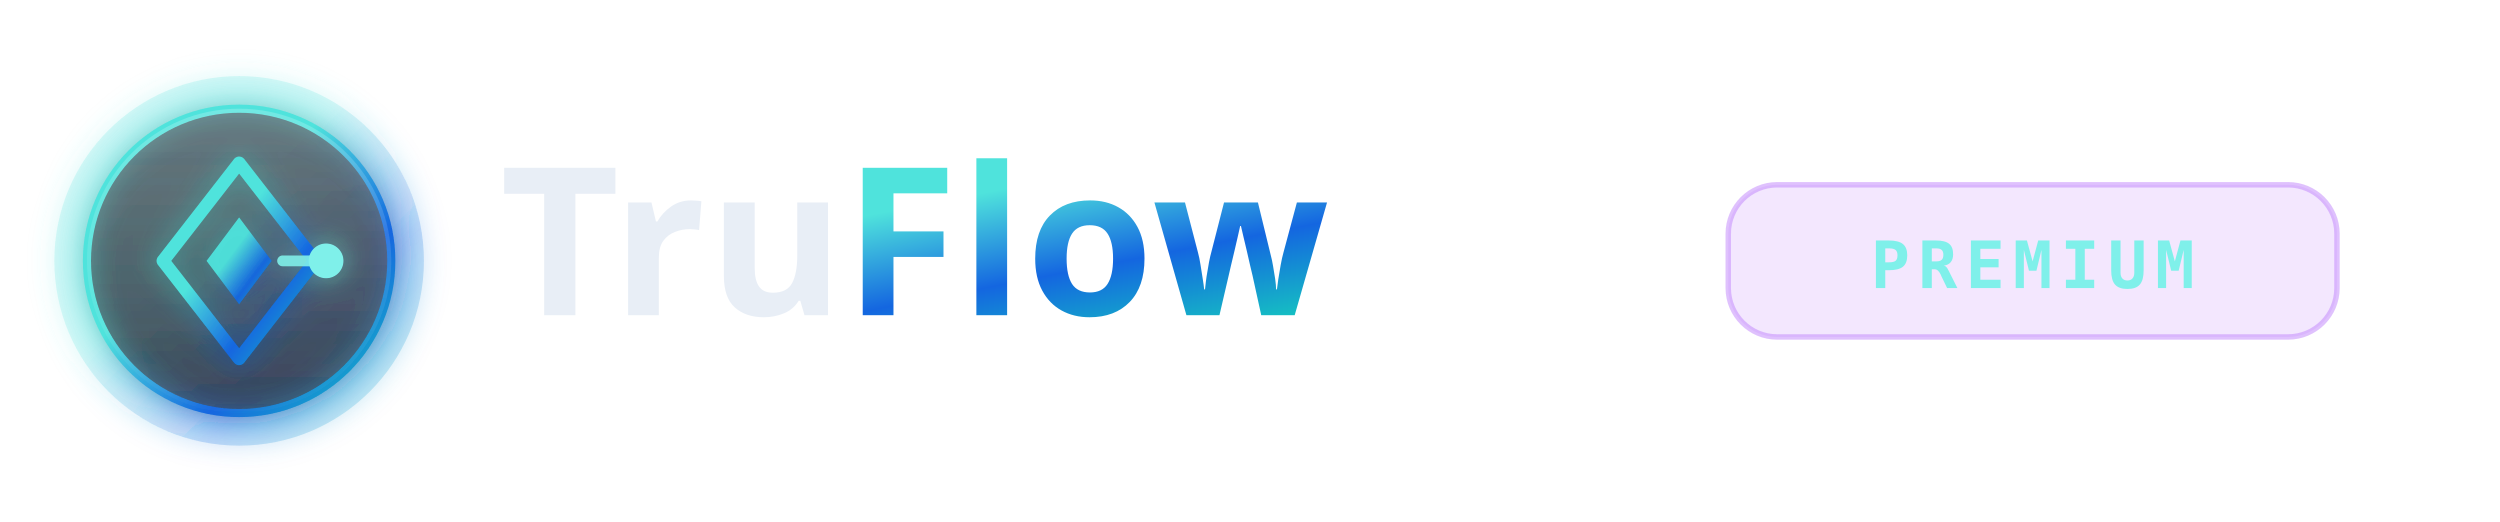
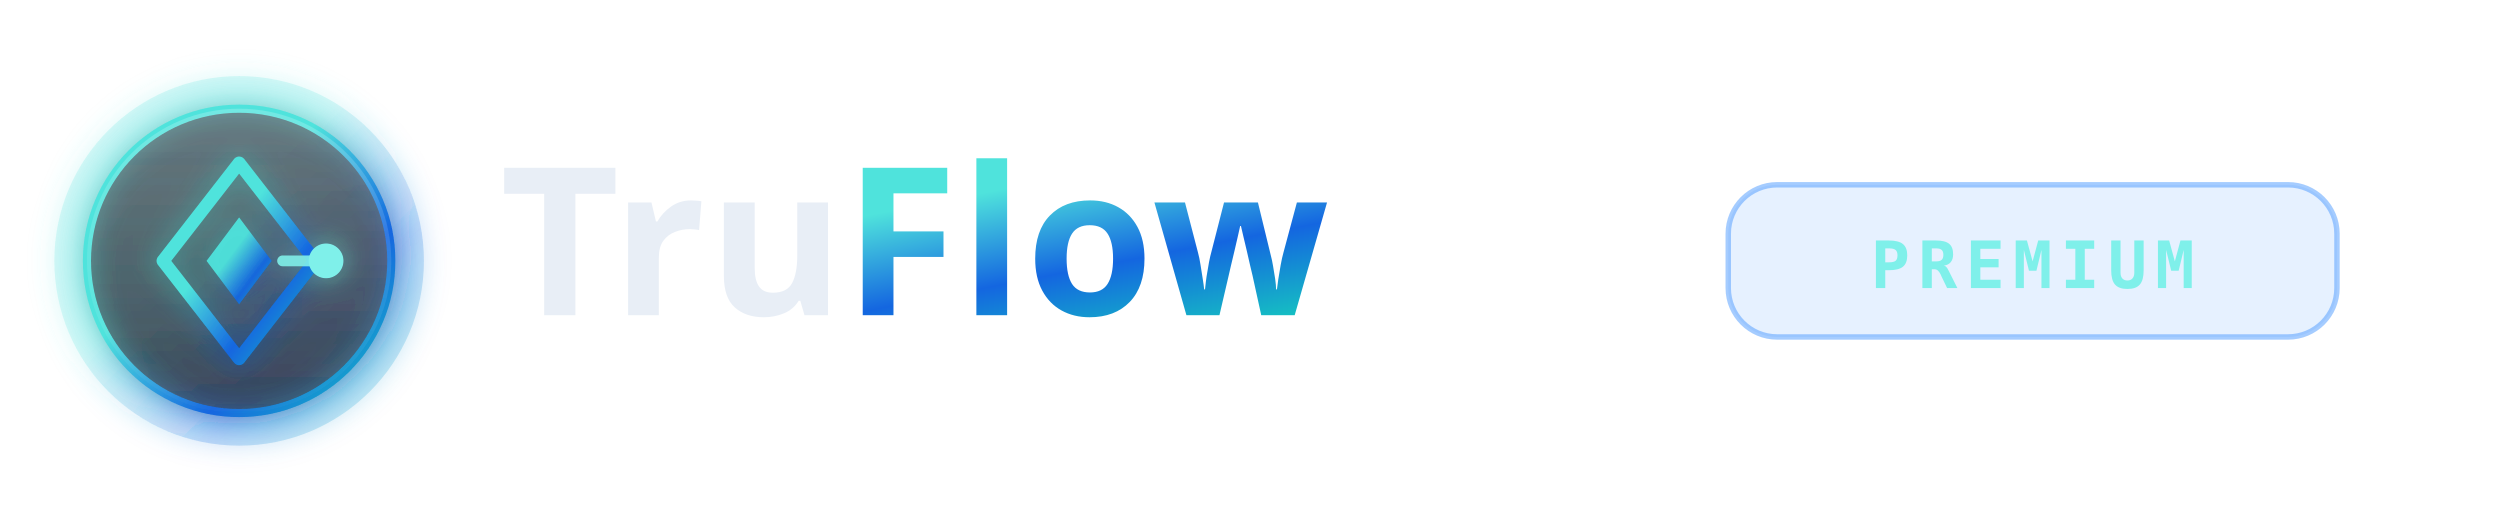
<svg xmlns="http://www.w3.org/2000/svg" viewBox="0 0 460 96" fill="none" role="img" aria-label="TruFlow Premium">
  <defs>
    <linearGradient id="tf-pre-glow" x1="0" y1="0" x2="1" y2="1">
      <stop offset="0%" stop-color="#4FE3DC" />
      <stop offset="40%" stop-color="#4FE3DC" />
      <stop offset="70%" stop-color="#1466E0" />
      <stop offset="100%" stop-color="#15C7C0" />
    </linearGradient>
    <linearGradient id="tf-pre-glass" x1="0" y1="0" x2="0" y2="1">
      <stop offset="0%" stop-color="rgba(255,255,255,0.2)" />
      <stop offset="100%" stop-color="rgba(255,255,255,0.02)" />
    </linearGradient>
    <filter id="tf-pre-soft" x="-40%" y="-40%" width="180%" height="180%">
      <feGaussianBlur stdDeviation="2.4" result="b" />
      <feMerge>
        <feMergeNode in="b" />
        <feMergeNode in="SourceGraphic" />
      </feMerge>
    </filter>
  </defs>
  <g filter="url(#tf-pre-soft)" transform="translate(8,12)">
    <circle cx="36" cy="36" r="34" fill="url(#tf-pre-glow)" opacity="0.2" />
    <circle cx="36" cy="36" r="28" fill="rgba(15,24,38,0.55)" stroke="url(#tf-pre-glow)" stroke-width="1.5" />
    <circle cx="36" cy="36" r="28" fill="url(#tf-pre-glass)" />
    <path d="M22 36 L36 18 L50 36 L36 54 Z" fill="none" stroke="url(#tf-pre-glow)" stroke-width="2.4" stroke-linejoin="round" />
    <path d="M30 36 L36 28 L42 36 L36 44 Z" fill="url(#tf-pre-glow)" opacity="0.95" />
    <circle cx="52" cy="36" r="3.2" fill="#7FF0EA" />
    <path d="M44 36 H49" stroke="#7FF0EA" stroke-width="2" stroke-linecap="round" opacity="0.9" />
  </g>
  <text x="92" y="58" font-family="Archivo, Segoe UI, system-ui, sans-serif" font-size="38" font-weight="800" fill="#E8EEF6" letter-spacing="0.5">Tru<tspan fill="url(#tf-pre-glow)">Flow</tspan>
  </text>
-   <rect x="318" y="34" width="112" height="28" rx="9" fill="rgba(168,85,247,0.14)" stroke="rgba(192,132,252,0.5)" stroke-width="1" />
+   <rect x="318" y="34" width="112" height="28" rx="9" fill="rgba(77,155,255,0.14)" stroke="rgba(77,155,255,0.5)" stroke-width="1" />
  <text x="374" y="53" text-anchor="middle" font-family="IBM Plex Mono, ui-monospace, monospace" font-size="12" font-weight="700" fill="#7FF0EA" letter-spacing="1.5">PREMIUM</text>
</svg>
